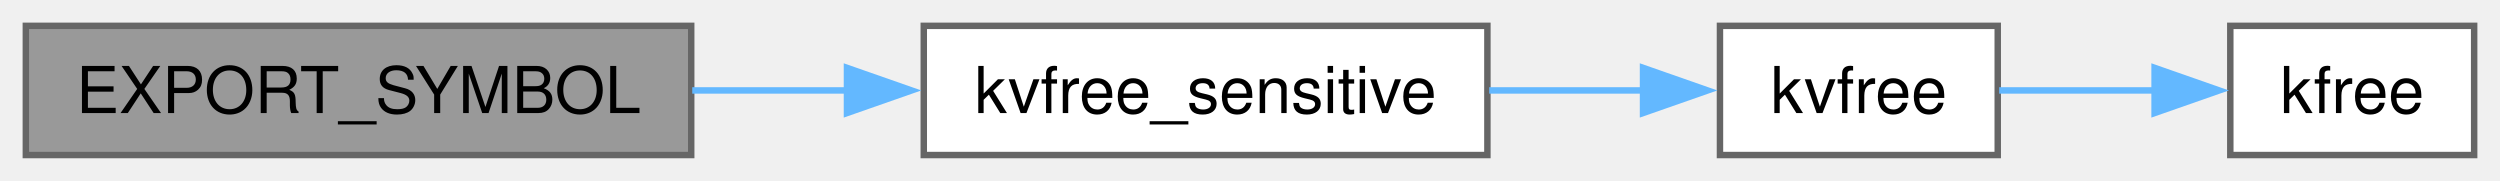
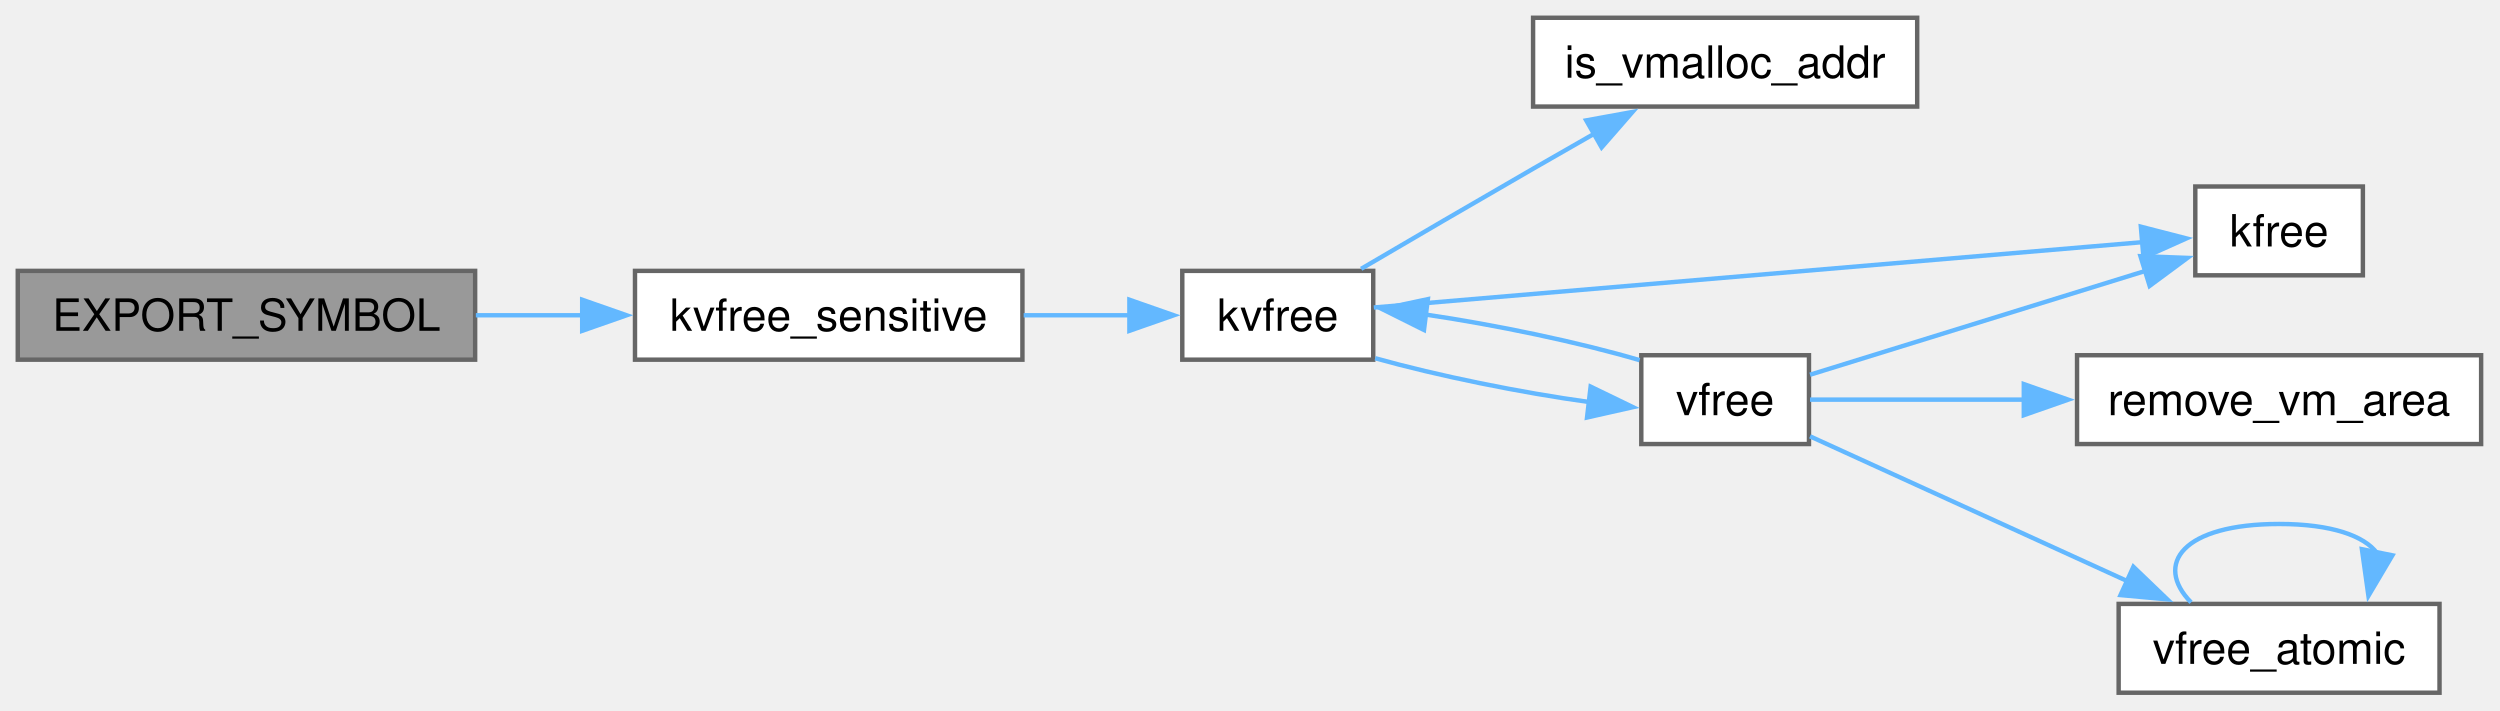
- <svg xmlns="http://www.w3.org/2000/svg" xmlns:xlink="http://www.w3.org/1999/xlink" width="387pt" height="28pt" viewBox="0.00 0.00 387.00 28.00">
-   <g id="graph0" class="graph" transform="scale(1 1) rotate(0) translate(4 24)">
+ <svg xmlns="http://www.w3.org/2000/svg" xmlns:xlink="http://www.w3.org/1999/xlink" width="563pt" height="160pt" viewBox="0.00 0.00 563.00 160.00">
+   <g id="graph0" class="graph" transform="scale(1 1) rotate(0) translate(4 156)">
    <g id="Node000001" class="node">
      <g id="a_Node000001">
        <a xlink:title=" ">
-           <polygon fill="#999999" stroke="#666666" points="103,-20 0,-20 0,0 103,0 103,-20" />
-           <text xml:space="preserve" text-anchor="middle" x="51.5" y="-6.5" font-family="Helvetica,sans-Serif" font-size="10.00">EXPORT_SYMBOL</text>
+           <polygon fill="#999999" stroke="#666666" points="103,-95 0,-95 0,-75 103,-75 103,-95" />
+           <text xml:space="preserve" text-anchor="middle" x="51.5" y="-81.5" font-family="Helvetica,sans-Serif" font-size="10.00">EXPORT_SYMBOL</text>
        </a>
      </g>
    </g>
    <g id="Node000002" class="node">
      <g id="a_Node000002">
        <a xlink:href="slub_8c.html#a8b5ec11aa0d4f83c22220d622f283acd" target="_top" xlink:title=" ">
-           <polygon fill="white" stroke="#666666" points="226.25,-20 139,-20 139,0 226.25,0 226.25,-20" />
-           <text xml:space="preserve" text-anchor="middle" x="182.62" y="-6.5" font-family="Helvetica,sans-Serif" font-size="10.00">kvfree_sensitive</text>
+           <polygon fill="white" stroke="#666666" points="226.25,-95 139,-95 139,-75 226.25,-75 226.25,-95" />
+           <text xml:space="preserve" text-anchor="middle" x="182.62" y="-81.5" font-family="Helvetica,sans-Serif" font-size="10.00">kvfree_sensitive</text>
        </a>
      </g>
    </g>
    <g id="edge1_Node000001_Node000002" class="edge">
      <g id="a_edge1_Node000001_Node000002">
        <a xlink:title=" ">
-           <path fill="none" stroke="#63b8ff" d="M103.16,-10C111.04,-10 119.21,-10 127.17,-10" />
-           <polygon fill="#63b8ff" stroke="#63b8ff" points="127.11,-13.5 137.11,-10 127.11,-6.5 127.11,-13.5" />
+           <path fill="none" stroke="#63b8ff" d="M103.16,-85C111.04,-85 119.21,-85 127.17,-85" />
+           <polygon fill="#63b8ff" stroke="#63b8ff" points="127.11,-88.5 137.11,-85 127.11,-81.5 127.11,-88.5" />
        </a>
      </g>
    </g>
    <g id="Node000003" class="node">
      <g id="a_Node000003">
        <a xlink:href="slub_8c.html#ac88c4c777e1cffcd536d365ce527ba94" target="_top" xlink:title=" ">
-           <polygon fill="white" stroke="#666666" points="305.25,-20 262.25,-20 262.25,0 305.25,0 305.25,-20" />
-           <text xml:space="preserve" text-anchor="middle" x="283.75" y="-6.5" font-family="Helvetica,sans-Serif" font-size="10.00">kvfree</text>
+           <polygon fill="white" stroke="#666666" points="305.25,-95 262.25,-95 262.25,-75 305.25,-75 305.25,-95" />
+           <text xml:space="preserve" text-anchor="middle" x="283.75" y="-81.5" font-family="Helvetica,sans-Serif" font-size="10.00">kvfree</text>
        </a>
      </g>
    </g>
    <g id="edge2_Node000002_Node000003" class="edge">
      <g id="a_edge2_Node000002_Node000003">
        <a xlink:title=" ">
-           <path fill="none" stroke="#63b8ff" d="M226.53,-10C234.56,-10 242.83,-10 250.48,-10" />
-           <polygon fill="#63b8ff" stroke="#63b8ff" points="250.34,-13.5 260.34,-10 250.34,-6.5 250.34,-13.5" />
+           <path fill="none" stroke="#63b8ff" d="M226.53,-85C234.56,-85 242.83,-85 250.48,-85" />
+           <polygon fill="#63b8ff" stroke="#63b8ff" points="250.34,-88.5 260.34,-85 250.34,-81.5 250.34,-88.5" />
        </a>
      </g>
    </g>
    <g id="Node000004" class="node">
      <g id="a_Node000004">
-         <a xlink:href="slub_8c.html#a97d9c37b943449ab48e32c6d2499261f" target="_top" xlink:title=" ">
-           <polygon fill="white" stroke="#666666" points="379,-20 341.25,-20 341.25,0 379,0 379,-20" />
-           <text xml:space="preserve" text-anchor="middle" x="360.12" y="-6.5" font-family="Helvetica,sans-Serif" font-size="10.00">kfree</text>
+         <a xlink:href="vmalloc_8c.html#a11f4356743c8b35598174fba5035aee5" target="_top" xlink:title=" ">
+           <polygon fill="white" stroke="#666666" points="427.75,-152 341.25,-152 341.25,-132 427.75,-132 427.75,-152" />
+           <text xml:space="preserve" text-anchor="middle" x="384.5" y="-138.5" font-family="Helvetica,sans-Serif" font-size="10.00">is_vmalloc_addr</text>
        </a>
      </g>
    </g>
    <g id="edge3_Node000003_Node000004" class="edge">
      <g id="a_edge3_Node000003_Node000004">
        <a xlink:title=" ">
-           <path fill="none" stroke="#63b8ff" d="M305.47,-10C312.98,-10 321.61,-10 329.72,-10" />
-           <polygon fill="#63b8ff" stroke="#63b8ff" points="329.53,-13.5 339.53,-10 329.53,-6.5 329.53,-13.5" />
+           <path fill="none" stroke="#63b8ff" d="M302.53,-95.46C313.64,-101.98 328.26,-110.52 341.25,-118 345.73,-120.58 350.49,-123.3 355.13,-125.95" />
+           <polygon fill="#63b8ff" stroke="#63b8ff" points="353.22,-128.89 363.65,-130.79 356.68,-122.8 353.22,-128.89" />
+         </a>
+       </g>
+     </g>
+     <g id="Node000005" class="node">
+       <g id="a_Node000005">
+         <a xlink:href="slub_8c.html#a97d9c37b943449ab48e32c6d2499261f" target="_top" xlink:title=" ">
+           <polygon fill="white" stroke="#666666" points="528.12,-114 490.38,-114 490.38,-94 528.12,-94 528.12,-114" />
+           <text xml:space="preserve" text-anchor="middle" x="509.25" y="-100.5" font-family="Helvetica,sans-Serif" font-size="10.00">kfree</text>
+         </a>
+       </g>
+     </g>
+     <g id="edge4_Node000003_Node000005" class="edge">
+       <g id="a_edge4_Node000003_Node000005">
+         <a xlink:title=" ">
+           <path fill="none" stroke="#63b8ff" d="M305.38,-86.75C345.16,-90.14 432.6,-97.57 478.61,-101.48" />
+           <polygon fill="#63b8ff" stroke="#63b8ff" points="478.12,-104.95 488.38,-102.31 478.71,-97.98 478.12,-104.95" />
+         </a>
+       </g>
+     </g>
+     <g id="Node000006" class="node">
+       <g id="a_Node000006">
+         <a xlink:href="vmalloc_8c.html#a2aeead9450a5b920c65bea908edead23" target="_top" xlink:title=" ">
+           <polygon fill="white" stroke="#666666" points="403.38,-76 365.62,-76 365.62,-56 403.38,-56 403.38,-76" />
+           <text xml:space="preserve" text-anchor="middle" x="384.5" y="-62.5" font-family="Helvetica,sans-Serif" font-size="10.00">vfree</text>
+         </a>
+       </g>
+     </g>
+     <g id="edge5_Node000003_Node000006" class="edge">
+       <g id="a_edge5_Node000003_Node000006">
+         <a xlink:title=" ">
+           <path fill="none" stroke="#63b8ff" d="M305.69,-75.33C319.77,-71.38 338.52,-67.57 354.09,-65.43" />
+           <polygon fill="#63b8ff" stroke="#63b8ff" points="354.21,-68.93 363.74,-64.31 353.4,-61.98 354.21,-68.93" />
+         </a>
+       </g>
+     </g>
+     <g id="edge7_Node000006_Node000003" class="edge">
+       <g id="a_edge7_Node000006_Node000003">
+         <a xlink:title=" ">
+           <path fill="none" stroke="#63b8ff" d="M365.24,-74.89C351.68,-78.9 332.82,-82.86 316.77,-85.2" />
+           <polygon fill="#63b8ff" stroke="#63b8ff" points="316.68,-81.69 307.19,-86.42 317.55,-88.63 316.68,-81.69" />
+         </a>
+       </g>
+     </g>
+     <g id="edge6_Node000006_Node000005" class="edge">
+       <g id="a_edge6_Node000006_Node000005">
+         <a xlink:title=" ">
+           <path fill="none" stroke="#63b8ff" d="M403.61,-71.61C423.56,-77.78 455.9,-87.79 479.36,-95.06" />
+           <polygon fill="#63b8ff" stroke="#63b8ff" points="478.03,-98.31 488.62,-97.92 480.1,-91.62 478.03,-98.31" />
+         </a>
+       </g>
+     </g>
+     <g id="Node000007" class="node">
+       <g id="a_Node000007">
+         <a xlink:href="vmalloc_8c.html#ae57ef71b686f9e0fa536cd948632082f" target="_top" xlink:title=" ">
+           <polygon fill="white" stroke="#666666" points="554.75,-76 463.75,-76 463.75,-56 554.75,-56 554.75,-76" />
+           <text xml:space="preserve" text-anchor="middle" x="509.25" y="-62.5" font-family="Helvetica,sans-Serif" font-size="10.00">remove_vm_area</text>
+         </a>
+       </g>
+     </g>
+     <g id="edge8_Node000006_Node000007" class="edge">
+       <g id="a_edge8_Node000006_Node000007">
+         <a xlink:title=" ">
+           <path fill="none" stroke="#63b8ff" d="M403.61,-66C416.47,-66 434.48,-66 451.94,-66" />
+           <polygon fill="#63b8ff" stroke="#63b8ff" points="451.76,-69.5 461.76,-66 451.76,-62.5 451.76,-69.5" />
+         </a>
+       </g>
+     </g>
+     <g id="Node000008" class="node">
+       <g id="a_Node000008">
+         <a xlink:href="vmalloc_8c.html#a876e3efe295a93f23b3dadee17edb49a" target="_top" xlink:title=" ">
+           <polygon fill="white" stroke="#666666" points="545.38,-20 473.12,-20 473.12,0 545.38,0 545.38,-20" />
+           <text xml:space="preserve" text-anchor="middle" x="509.25" y="-6.5" font-family="Helvetica,sans-Serif" font-size="10.00">vfree_atomic</text>
+         </a>
+       </g>
+     </g>
+     <g id="edge9_Node000006_Node000008" class="edge">
+       <g id="a_edge9_Node000006_Node000008">
+         <a xlink:title=" ">
+           <path fill="none" stroke="#63b8ff" d="M403.61,-57.74C422.38,-49.17 452.13,-35.6 475.12,-25.11" />
+           <polygon fill="#63b8ff" stroke="#63b8ff" points="476.44,-28.36 484.09,-21.02 473.54,-21.99 476.44,-28.36" />
+         </a>
+       </g>
+     </g>
+     <g id="edge10_Node000008_Node000008" class="edge">
+       <g id="a_edge10_Node000008_Node000008">
+         <a xlink:title=" ">
+           <path fill="none" stroke="#63b8ff" d="M489.43,-20.34C480.96,-28.98 487.56,-38 509.25,-38 521.11,-38 528.46,-35.3 531.3,-31.44" />
+           <polygon fill="#63b8ff" stroke="#63b8ff" points="534.77,-30.94 529.37,-21.82 527.9,-32.32 534.77,-30.94" />
        </a>
      </g>
    </g>
  </g>
</svg>
